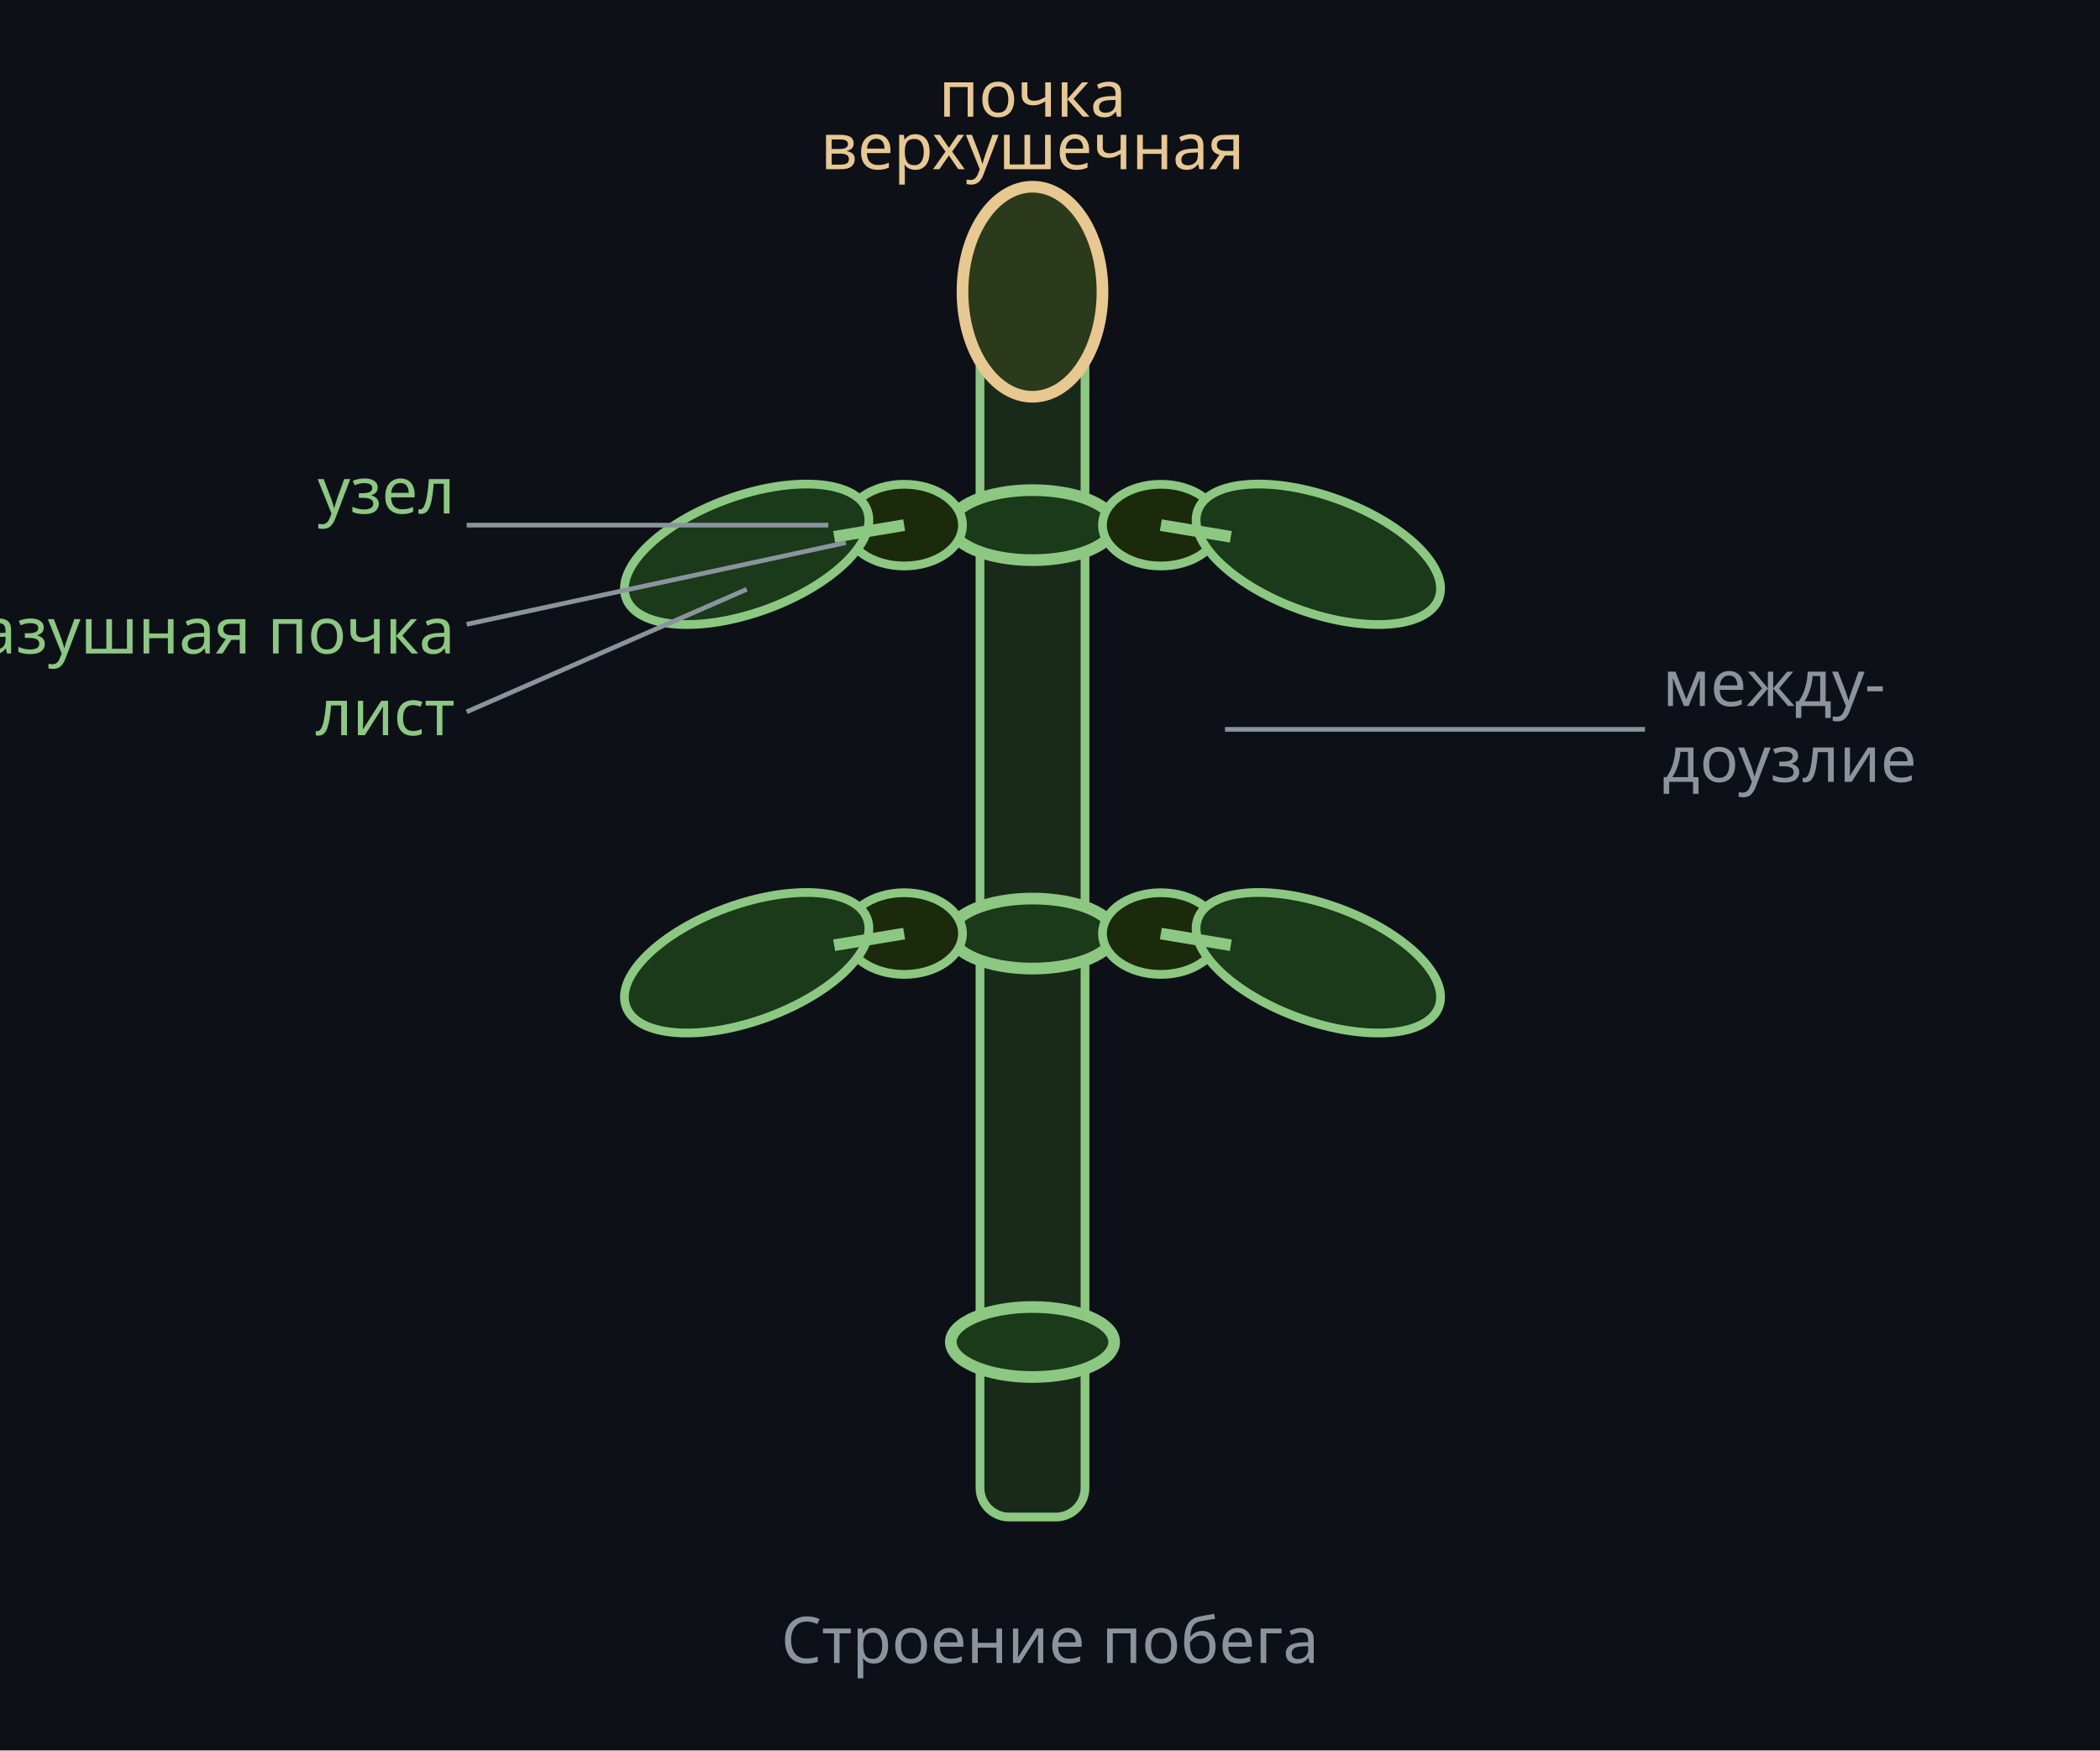
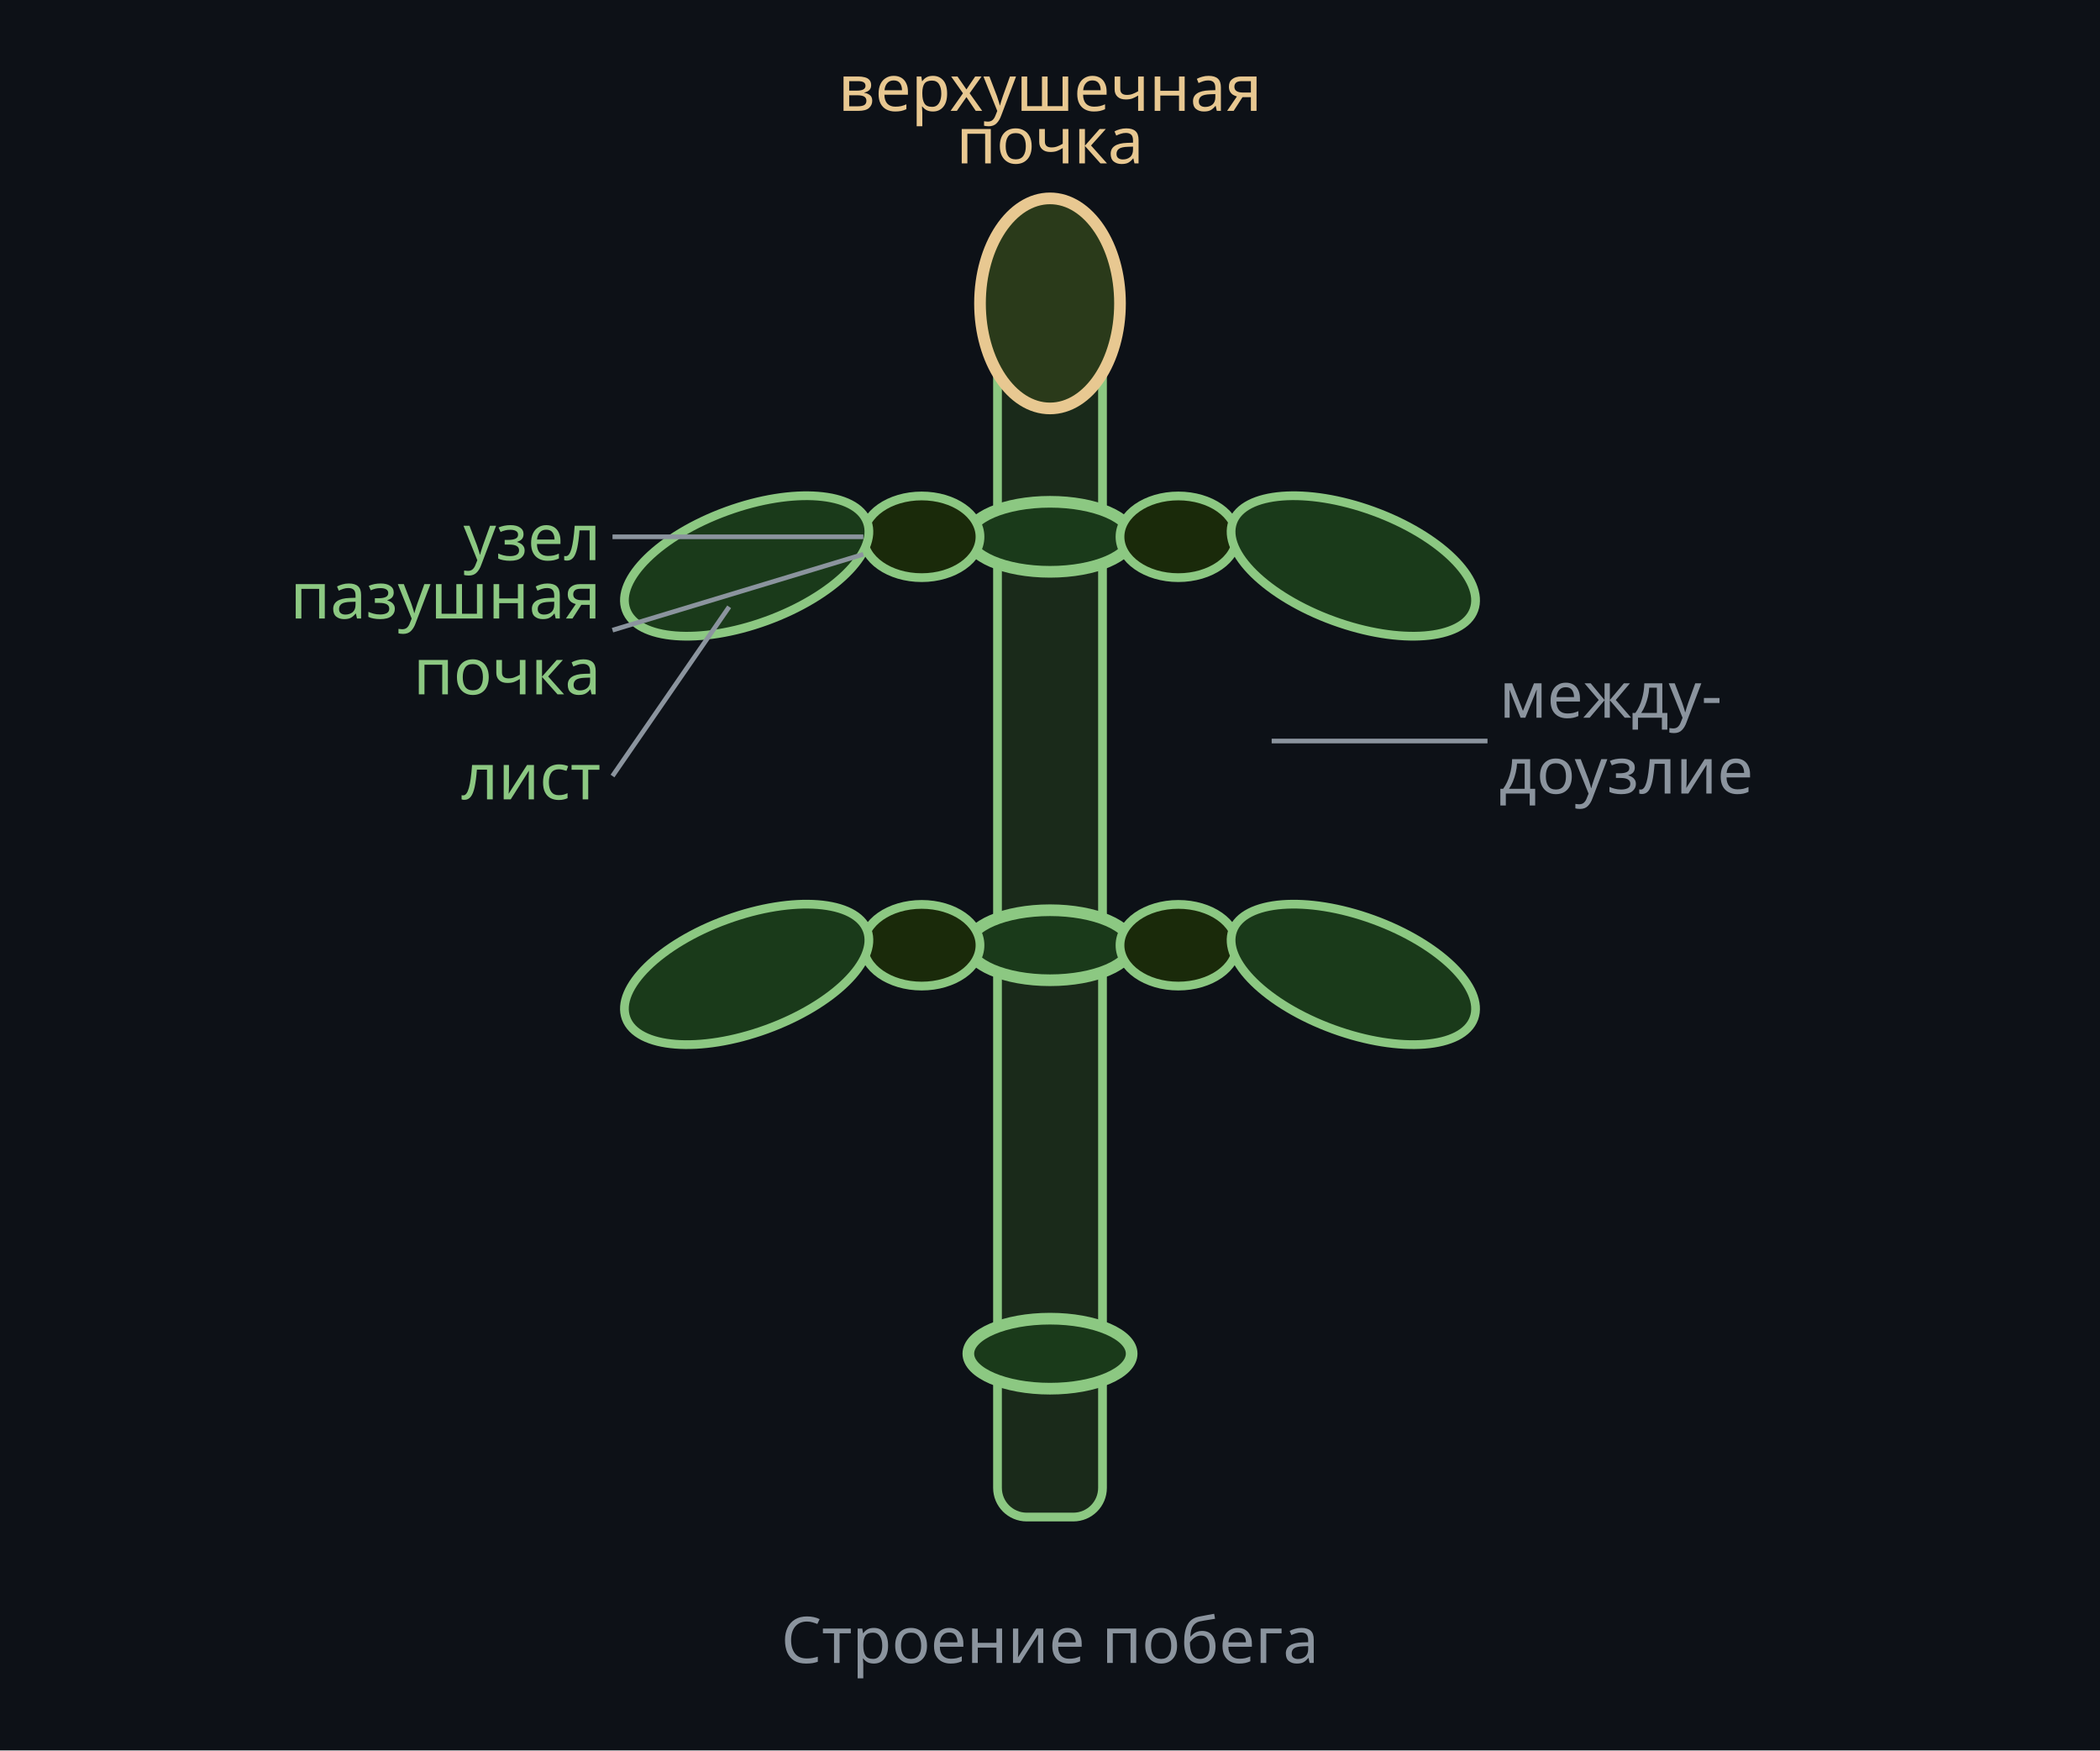
<svg xmlns="http://www.w3.org/2000/svg" viewBox="0 0 360 300" font-family="system-ui,sans-serif">
  <rect width="360" height="300" fill="#0d1117" />
-   <rect x="168" y="40" width="18" height="220" rx="5" fill="#1a2a1a" stroke="#8cc882" stroke-width="1.5" />
-   <ellipse cx="177" cy="90" rx="14" ry="6" fill="#1a3a1a" stroke="#8cc882" stroke-width="2" />
-   <ellipse cx="177" cy="160" rx="14" ry="6" fill="#1a3a1a" stroke="#8cc882" stroke-width="2" />
-   <ellipse cx="177" cy="230" rx="14" ry="6" fill="#1a3a1a" stroke="#8cc882" stroke-width="2" />
-   <ellipse cx="177" cy="50" rx="12" ry="18" fill="#2a3a1a" stroke="#e8c891" stroke-width="2" />
-   <text x="177" y="29" text-anchor="middle" font-size="11" fill="#e8c891">верхушечная</text>
-   <text x="177" y="20" text-anchor="middle" font-size="11" fill="#e8c891">почка</text>
-   <ellipse cx="155" cy="90" rx="10" ry="7" fill="#1a2a0a" stroke="#8cc882" stroke-width="1.5" />
-   <ellipse cx="199" cy="90" rx="10" ry="7" fill="#1a2a0a" stroke="#8cc882" stroke-width="1.5" />
-   <ellipse cx="155" cy="160" rx="10" ry="7" fill="#1a2a0a" stroke="#8cc882" stroke-width="1.5" />
-   <ellipse cx="199" cy="160" rx="10" ry="7" fill="#1a2a0a" stroke="#8cc882" stroke-width="1.5" />
-   <ellipse cx="128" cy="95" rx="22" ry="10" fill="#1a3a1a" stroke="#8cc882" stroke-width="1.5" transform="rotate(-20,128,95)" />
-   <ellipse cx="226" cy="95" rx="22" ry="10" fill="#1a3a1a" stroke="#8cc882" stroke-width="1.5" transform="rotate(20,226,95)" />
-   <ellipse cx="128" cy="165" rx="22" ry="10" fill="#1a3a1a" stroke="#8cc882" stroke-width="1.5" transform="rotate(-20,128,165)" />
-   <ellipse cx="226" cy="165" rx="22" ry="10" fill="#1a3a1a" stroke="#8cc882" stroke-width="1.5" transform="rotate(20,226,165)" />
-   <line x1="155" y1="90" x2="143" y2="92" stroke="#8cc882" stroke-width="2" />
-   <line x1="199" y1="90" x2="211" y2="92" stroke="#8cc882" stroke-width="2" />
-   <line x1="155" y1="160" x2="143" y2="162" stroke="#8cc882" stroke-width="2" />
-   <line x1="199" y1="160" x2="211" y2="162" stroke="#8cc882" stroke-width="2" />
-   <line x1="80" y1="90" x2="142" y2="90" stroke="#8b949e" stroke-width="0.8" />
-   <text x="78" y="88" text-anchor="end" font-size="11" fill="#8cc882">узел</text>
-   <line x1="80" y1="107" x2="145" y2="93" stroke="#8b949e" stroke-width="0.8" />
-   <text x="78" y="112" text-anchor="end" font-size="11" fill="#8cc882">пазушная почка</text>
-   <line x1="80" y1="122" x2="128" y2="101" stroke="#8b949e" stroke-width="0.8" />
-   <text x="78" y="126" text-anchor="end" font-size="11" fill="#8cc882">лист</text>
-   <line x1="282" y1="125" x2="210" y2="125" stroke="#8b949e" stroke-width="0.8" />
-   <text x="285" y="121" font-size="11" fill="#8b949e">между-</text>
-   <text x="285" y="134" font-size="11" fill="#8b949e">доузлие</text>
+   <rect x="171" y="40" width="18" height="220" rx="5" fill="#1a2a1a" stroke="#8cc882" stroke-width="1.5" />
+   <ellipse cx="180" cy="92" rx="14" ry="6" fill="#1a3a1a" stroke="#8cc882" stroke-width="2" />
+   <ellipse cx="180" cy="162" rx="14" ry="6" fill="#1a3a1a" stroke="#8cc882" stroke-width="2" />
+   <ellipse cx="180" cy="232" rx="14" ry="6" fill="#1a3a1a" stroke="#8cc882" stroke-width="2" />
+   <ellipse cx="180" cy="52" rx="12" ry="18" fill="#2a3a1a" stroke="#e8c891" stroke-width="2" />
+   <text x="180" y="28" text-anchor="middle" font-size="11" fill="#e8c891">почка</text>
+   <text x="180" y="19" text-anchor="middle" font-size="11" fill="#e8c891">верхушечная</text>
+   <ellipse cx="158" cy="92" rx="10" ry="7" fill="#1a2a0a" stroke="#8cc882" stroke-width="1.5" />
+   <ellipse cx="202" cy="92" rx="10" ry="7" fill="#1a2a0a" stroke="#8cc882" stroke-width="1.5" />
+   <ellipse cx="158" cy="162" rx="10" ry="7" fill="#1a2a0a" stroke="#8cc882" stroke-width="1.5" />
+   <ellipse cx="202" cy="162" rx="10" ry="7" fill="#1a2a0a" stroke="#8cc882" stroke-width="1.5" />
+   <ellipse cx="128" cy="97" rx="22" ry="10" fill="#1a3a1a" stroke="#8cc882" stroke-width="1.5" transform="rotate(-20,128,97)" />
+   <ellipse cx="232" cy="97" rx="22" ry="10" fill="#1a3a1a" stroke="#8cc882" stroke-width="1.5" transform="rotate(20,232,97)" />
+   <ellipse cx="128" cy="167" rx="22" ry="10" fill="#1a3a1a" stroke="#8cc882" stroke-width="1.5" transform="rotate(-20,128,167)" />
+   <ellipse cx="232" cy="167" rx="22" ry="10" fill="#1a3a1a" stroke="#8cc882" stroke-width="1.5" transform="rotate(20,232,167)" />
+   <line x1="105" y1="92" x2="148" y2="92" stroke="#8b949e" stroke-width="0.8" />
+   <text x="103" y="96" text-anchor="end" font-size="11" fill="#8cc882">узел</text>
+   <line x1="105" y1="108" x2="148" y2="95" stroke="#8b949e" stroke-width="0.8" />
+   <text x="103" y="106" text-anchor="end" font-size="11" fill="#8cc882">пазушная</text>
+   <text x="103" y="119" text-anchor="end" font-size="11" fill="#8cc882">почка</text>
+   <line x1="105" y1="133" x2="125" y2="104" stroke="#8b949e" stroke-width="0.8" />
+   <text x="103" y="137" text-anchor="end" font-size="11" fill="#8cc882">лист</text>
+   <line x1="255" y1="127" x2="218" y2="127" stroke="#8b949e" stroke-width="0.8" />
+   <text x="257" y="123" font-size="11" fill="#8b949e" text-anchor="start">между-</text>
+   <text x="257" y="136" font-size="11" fill="#8b949e" text-anchor="start">доузлие</text>
  <text x="180" y="285" text-anchor="middle" font-size="11" fill="#8b949e">Строение побега</text>
</svg>
